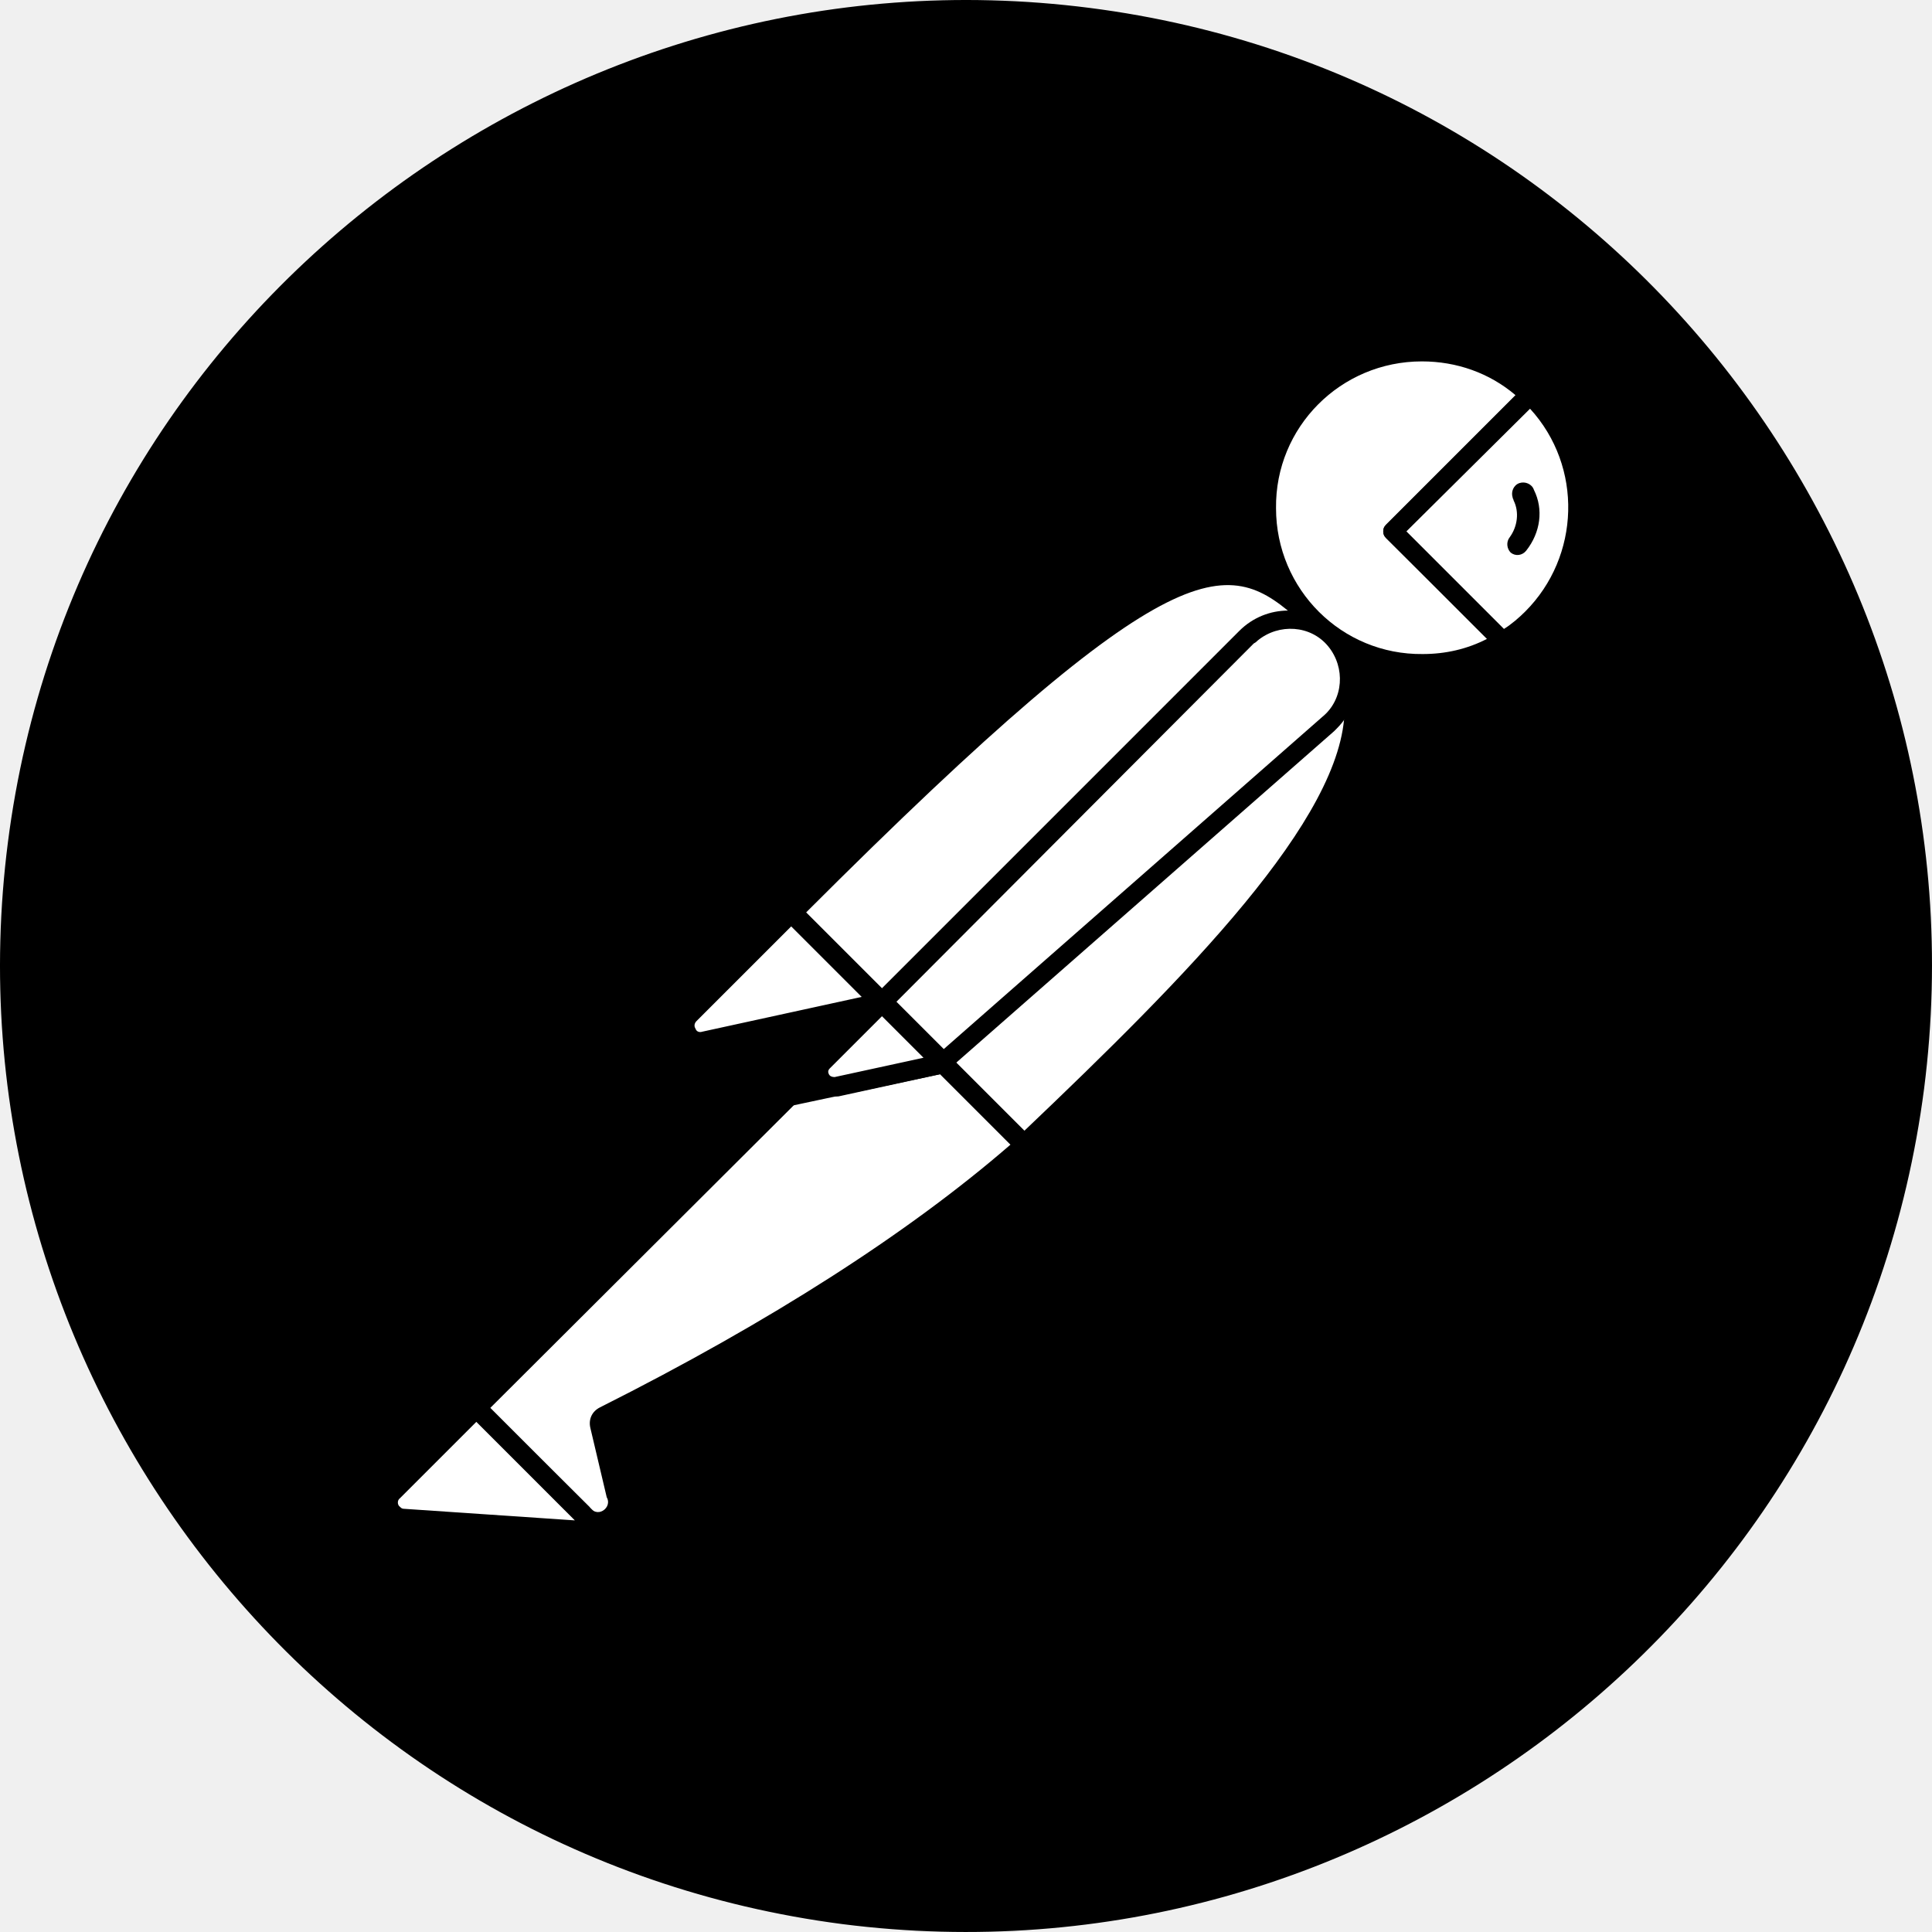
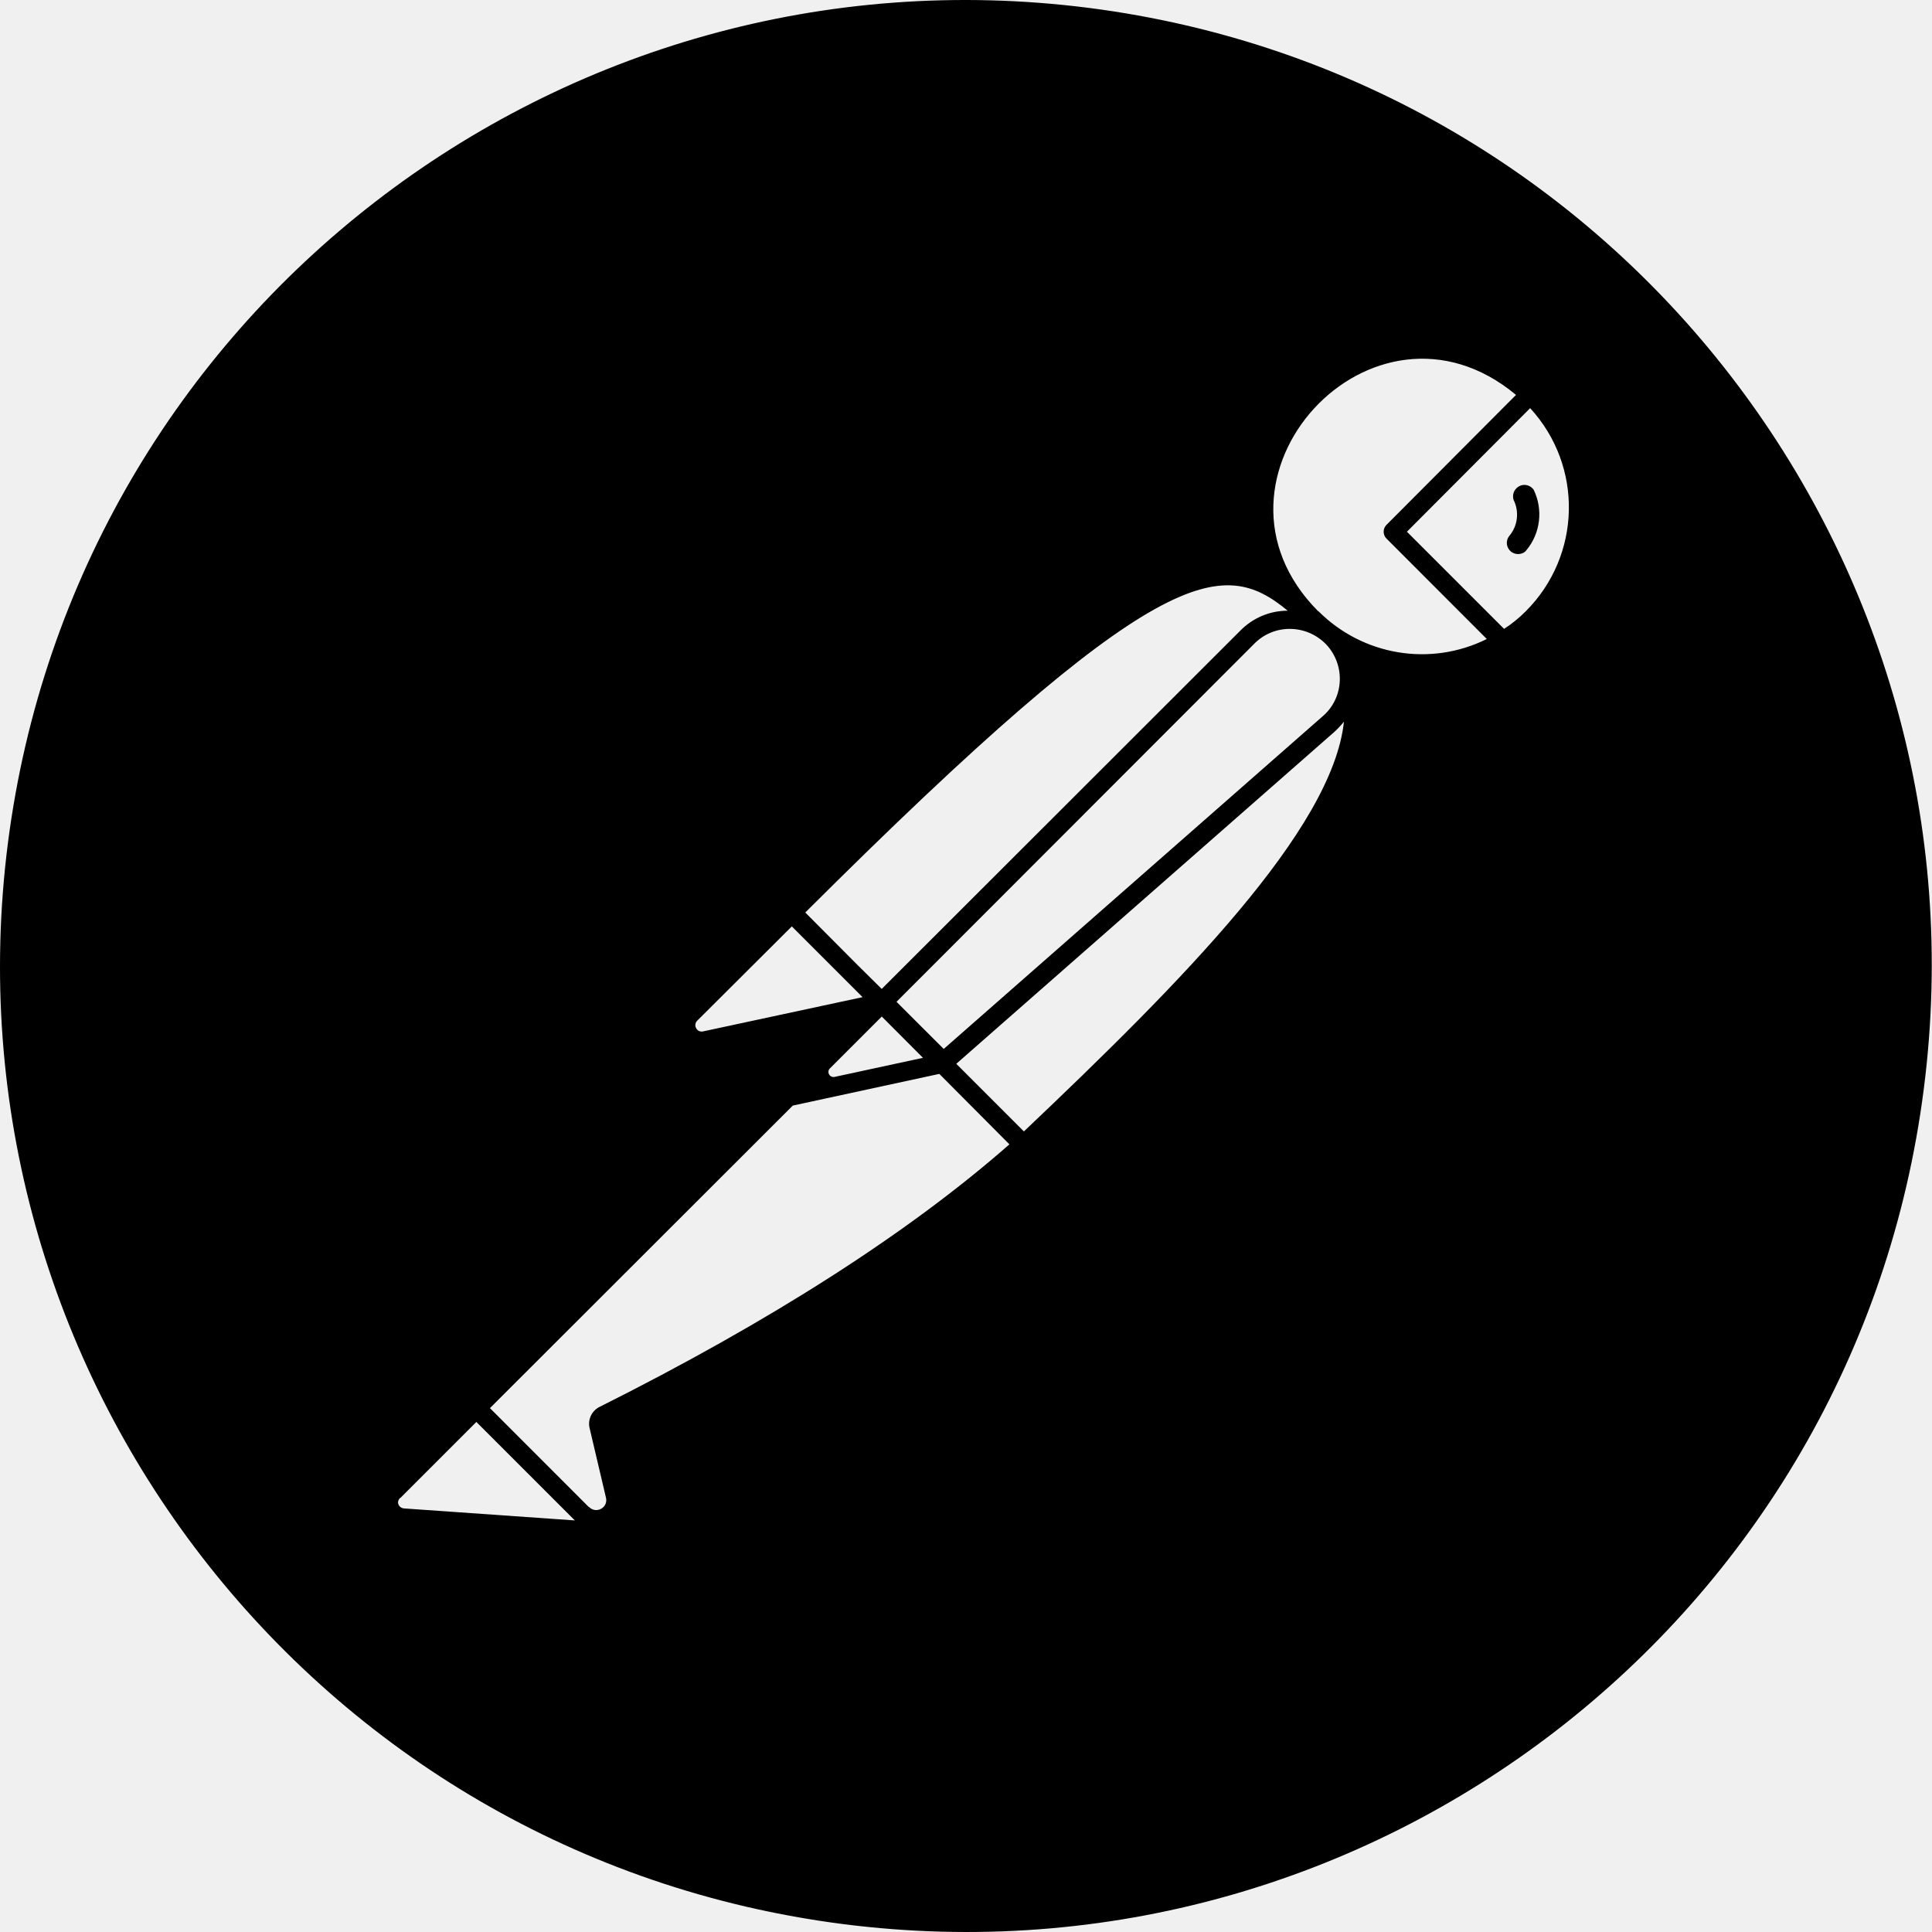
- <svg xmlns="http://www.w3.org/2000/svg" viewBox="0 0 256 256" version="1.1" preserveAspectRatio="xMidYMid" fill="#000000">
+ <svg xmlns="http://www.w3.org/2000/svg" fill="#000000" width="200px" height="200px" viewBox="0 0 32 32">
  <g id="SVGRepo_bgCarrier" stroke-width="0" />
  <g id="SVGRepo_tracerCarrier" stroke-linecap="round" stroke-linejoin="round" />
  <g id="SVGRepo_iconCarrier">
-     <g>
-       <path d="M254.953,144.253 C263.912,74.122 214.384,10.005 144.381,1.047 C74.378,-7.912 10.005,41.616 1.047,111.619 C-7.912,181.622 41.616,245.867 111.619,254.953 C181.75,263.912 245.867,214.384 254.953,144.253 Z" fill="#000000"> </path>
-       <g transform="translate(50.18122, 45.19892)">
-         <path d="M124.018,36.985 L70.012,90.992 L54.783,75.762 C107.893,22.652 113.14,27.259 124.018,36.985 L124.018,36.985 Z" fill="#FFFFFF"> </path>
-         <path d="M70.012,92.271 C69.628,92.271 69.372,92.143 69.116,91.887 L53.759,76.658 C53.247,76.146 53.247,75.378 53.759,74.867 C107.765,20.86 113.396,25.979 124.786,36.217 C125.042,36.473 125.17,36.729 125.17,37.113 C125.17,37.497 125.042,37.753 124.786,38.009 L70.78,91.887 C70.652,92.143 70.268,92.271 70.012,92.271 Z M56.575,75.762 L70.012,89.2 L122.099,37.113 C112.629,28.667 106.23,26.107 56.575,75.762 L56.575,75.762 Z" fill="#000000"> </path>
-         <path d="M85.497,106.477 L70.78,91.759 L124.786,37.753 C139.248,52.343 117.62,76.018 85.497,106.477 Z" fill="#FFFFFF"> </path>
-         <path d="M85.497,107.757 C85.113,107.757 84.858,107.629 84.602,107.373 L69.884,92.655 C69.628,92.399 69.628,92.143 69.628,91.759 C69.628,91.376 69.756,91.12 70.012,90.864 L124.018,36.857 C124.53,36.345 125.298,36.345 125.81,36.857 C129.138,39.929 130.929,44.28 130.801,48.759 C130.545,62.965 114.42,81.009 86.521,107.373 C86.137,107.629 85.753,107.757 85.497,107.757 L85.497,107.757 Z M72.572,91.759 C80.762,100.078 84.218,103.405 85.497,104.685 C106.998,84.209 127.858,63.221 127.986,48.759 C128.114,45.432 126.834,42.104 124.658,39.545 L72.572,91.759 Z" fill="#000000"> </path>
-         <path d="M55.039,76.146 L65.917,87.024 C66.173,87.28 66.173,87.536 65.917,87.792 C65.789,87.92 65.789,87.92 65.661,87.92 L43.137,92.783 C41.985,92.911 40.961,92.143 40.705,90.992 C40.577,90.352 40.833,89.712 41.217,89.328 L54.271,76.274 C54.527,76.018 54.911,75.89 55.039,76.146 Z" fill="#FFFFFF"> </path>
-         <path d="M42.753,94.063 C40.833,94.063 39.426,92.527 39.426,90.608 C39.426,89.712 39.81,88.816 40.45,88.176 L53.503,75.122 C54.271,74.483 55.295,74.483 56.063,75.122 L66.941,86 C67.709,86.64 67.709,87.792 66.941,88.56 C66.685,88.816 66.429,88.944 66.045,89.072 L43.521,93.935 C43.265,93.935 43.009,94.063 42.753,94.063 L42.753,94.063 Z M54.655,77.554 L42.113,90.096 C41.857,90.352 41.729,90.736 41.985,91.12 C42.113,91.504 42.497,91.631 42.881,91.504 L63.997,86.896 L54.655,77.554 Z" fill="#000000"> </path>
-         <path d="M152.557,7.039 C144.367,-0.896 131.185,-0.64 123.251,7.679 C115.316,15.997 115.572,29.051 123.89,36.985 C130.673,43.512 140.911,44.664 148.974,39.801 L134.385,25.211 L152.557,7.039 Z" fill="#FFFFFF"> </path>
-         <path d="M138.224,44.024 C126.066,44.024 116.212,34.17 116.212,22.012 C116.212,9.854 126.066,-1.81866161e-14 138.224,-1.81866161e-14 C143.855,-1.81866161e-14 149.358,2.176 153.453,6.143 C153.709,6.399 153.837,6.655 153.837,7.039 C153.837,7.423 153.709,7.679 153.453,7.935 L136.176,25.211 L149.742,38.777 C150.254,39.289 150.254,40.057 149.742,40.569 C149.614,40.697 149.614,40.697 149.486,40.825 C146.158,42.872 142.191,44.024 138.224,44.024 Z M138.224,2.688 C127.474,2.688 118.771,11.39 118.899,22.14 C118.899,32.89 127.602,41.593 138.352,41.465 C141.295,41.465 144.239,40.825 146.926,39.417 L133.489,26.107 C133.233,25.851 133.105,25.595 133.105,25.211 C133.105,24.828 133.233,24.572 133.489,24.316 L150.638,7.167 C147.182,4.223 142.831,2.688 138.224,2.688 L138.224,2.688 Z" fill="#000000"> </path>
-         <path d="M152.941,7.423 L152.685,7.167 L134.385,25.211 L148.846,39.673 C150.254,38.777 151.661,37.753 152.813,36.601 C161.004,28.539 161.004,15.485 152.941,7.423 L152.941,7.423 Z" fill="#FFFFFF"> </path>
-         <path d="M148.974,41.081 C148.59,41.081 148.334,40.953 148.078,40.697 L133.489,26.107 C133.233,25.851 133.105,25.595 133.105,25.211 C133.105,24.828 133.233,24.572 133.489,24.316 L151.661,6.143 C152.173,5.631 152.941,5.631 153.453,6.143 L153.837,6.399 C162.412,14.973 162.412,28.795 153.965,37.497 C152.685,38.777 151.278,39.929 149.742,40.825 C149.358,40.953 149.102,41.081 148.974,41.081 L148.974,41.081 Z M136.176,25.211 L149.102,38.137 C150.126,37.497 151.15,36.601 151.917,35.834 C159.212,28.539 159.596,16.637 152.557,8.958 L136.176,25.211 Z" fill="#000000"> </path>
-         <path d="M126.194,39.289 C123.123,36.217 118.132,36.217 115.06,39.289 L66.813,87.536 L74.875,95.599 L125.938,50.807 C129.266,47.991 129.521,43 126.706,39.673 C126.45,39.545 126.322,39.417 126.194,39.289 L126.194,39.289 Z" fill="#FFFFFF"> </path>
-         <path d="M74.747,96.879 C74.363,96.879 74.107,96.751 73.851,96.495 L65.789,88.432 C65.277,87.92 65.277,87.152 65.789,86.64 L114.036,38.393 C117.62,34.81 123.379,34.81 126.962,38.393 C130.545,41.976 130.545,47.735 126.962,51.319 C126.834,51.447 126.706,51.575 126.578,51.703 L75.515,96.495 C75.387,96.751 75.131,96.879 74.747,96.879 L74.747,96.879 Z M68.604,87.536 L74.875,93.807 L125.042,49.783 C127.858,47.479 128.114,43.256 125.81,40.441 C123.507,37.625 119.283,37.369 116.468,39.673 C116.34,39.801 116.212,39.929 115.956,40.057 L68.604,87.536 Z" fill="#000000"> </path>
-         <path d="M29.827,142.438 C29.316,142.694 29.06,143.206 29.188,143.718 L31.363,152.932 C31.875,154.212 31.107,155.748 29.699,156.132 C28.676,156.516 27.524,156.132 26.884,155.364 L12.806,141.415 L58.75,95.471 L74.619,95.727 L85.369,106.477 C82.81,108.652 67.325,123.626 29.827,142.438 L29.827,142.438 Z" fill="#FFFFFF"> </path>
-         <path d="M28.804,157.412 C27.78,157.412 26.756,157.028 26.116,156.26 L12.167,142.31 C11.911,142.054 11.783,141.798 11.783,141.415 C11.783,141.031 11.911,140.775 12.167,140.519 L58.11,94.575 C58.366,94.319 58.75,94.191 59.006,94.191 L74.875,94.447 C75.259,94.447 75.515,94.575 75.771,94.831 L86.521,105.581 C86.777,105.837 86.905,106.221 86.905,106.605 C86.905,106.989 86.777,107.245 86.393,107.501 L85.497,108.268 C71.932,120.17 53.503,132.072 30.595,143.462 L32.771,152.549 C33.155,154.212 32.387,156.004 30.851,156.9 C30.083,157.284 29.443,157.412 28.804,157.412 Z M14.726,141.415 L27.908,154.468 C28.292,155.108 29.06,155.364 29.699,154.98 C30.339,154.596 30.595,153.828 30.211,153.188 L28.036,143.974 C27.78,142.822 28.292,141.798 29.316,141.287 C51.967,129.897 70.268,118.123 83.706,106.477 L74.235,97.007 L59.518,96.751 L14.726,141.415 Z" fill="#000000"> </path>
-         <path d="M1.928,152.421 L12.934,141.415 L29.316,157.796 L3.208,156.004 C2.056,155.876 1.289,154.852 1.417,153.7 C1.417,153.188 1.545,152.676 1.928,152.421 L1.928,152.421 Z" fill="#FFFFFF"> </path>
-         <path d="M29.316,158.947 L3.08,157.156 C1.161,157.028 -0.119,155.364 0.009,153.444 C0.137,152.676 0.393,151.909 1.033,151.397 L12.039,140.391 C12.551,139.879 13.318,139.879 13.83,140.391 L30.211,156.772 C30.595,157.156 30.723,157.668 30.467,158.179 C30.211,158.691 29.827,158.947 29.316,158.947 L29.316,158.947 Z M12.934,143.206 L2.824,153.316 C2.44,153.572 2.44,154.212 2.824,154.468 C2.952,154.596 3.08,154.724 3.336,154.724 L25.988,156.26 L12.934,143.206 Z" fill="#000000"> </path>
-         <path d="M54.271,101.358 C53.503,101.358 52.991,100.718 52.991,100.078 C52.991,99.694 53.119,99.438 53.375,99.182 L65.789,86.768 C66.301,86.256 67.069,86.256 67.581,86.768 L75.643,94.831 C76.027,95.215 76.155,95.599 76.027,96.111 C75.899,96.495 75.515,96.879 75.003,97.007 L54.527,101.358 C54.399,101.358 54.271,101.358 54.271,101.358 L54.271,101.358 Z M66.685,89.456 L58.238,97.902 L72.06,94.959 L66.685,89.456 Z" fill="#000000"> </path>
-         <path d="M74.619,95.727 L60.542,98.798 C59.518,99.054 58.494,98.414 58.238,97.39 C58.11,96.751 58.238,96.111 58.75,95.599 L66.557,87.792 L74.619,95.727 Z" fill="#FFFFFF"> </path>
-         <path d="M60.286,100.078 C58.494,100.078 57.087,98.67 57.087,96.879 C57.087,95.983 57.47,95.215 57.982,94.575 L65.789,86.768 C66.301,86.256 67.069,86.256 67.581,86.768 L75.643,94.831 C76.027,95.215 76.155,95.599 76.027,96.111 C75.899,96.495 75.515,96.879 75.003,97.007 L60.926,100.078 C60.67,100.078 60.414,100.078 60.286,100.078 L60.286,100.078 Z M66.685,89.456 L59.774,96.367 C59.518,96.623 59.518,96.879 59.646,97.134 C59.774,97.39 60.03,97.518 60.414,97.518 L72.188,94.959 L66.685,89.456 Z" fill="#000000"> </path>
-         <path d="M153.069,19.708 C152.813,18.941 151.917,18.557 151.15,18.813 C150.382,19.069 149.998,19.964 150.254,20.732 C150.254,20.86 150.382,20.988 150.382,21.116 C151.15,22.652 150.894,24.572 149.87,25.979 C149.358,26.619 149.486,27.515 149.998,28.027 C150.638,28.539 151.533,28.411 152.045,27.771 C153.965,25.339 154.349,22.268 153.069,19.708 L153.069,19.708 Z" fill="#000000"> </path>
-       </g>
-     </g>
+     <path d="M18.036 0.131c-8.765-1.12-16.781 5.067-17.905 13.833-1.12 8.765 5.067 16.781 13.833 17.905 8.765 1.12 16.781-5.067 17.9-13.833 1.125-8.765-5.061-16.781-13.828-17.905zM21.328 10.115c-0.297 0-0.579 0.12-0.787 0.333l-5.937 5.932-0.411-0.407-0.855-0.859c5.849-5.833 6.907-5.891 7.989-5zM14.849 16.593l5.916-5.921c0.328-0.344 0.875-0.339 1.204 0.005 0.323 0.349 0.291 0.896-0.073 1.197l-6.265 5.5zM15.287 17.521l-1.469 0.317c-0.031 0.005-0.072-0.011-0.088-0.047-0.016-0.032-0.011-0.068 0.016-0.095l0.859-0.859zM11.547 16.907l1.568-1.563 1.172 1.172-2.641 0.567c-0.047 0.011-0.093-0.009-0.115-0.052-0.025-0.041-0.015-0.093 0.016-0.124zM6.688 24.984c-0.057-0.005-0.1-0.057-0.095-0.109 0.005-0.025 0.016-0.047 0.032-0.063h0.005l1.26-1.26 1.631 1.631zM9.921 23.307c-0.124 0.068-0.187 0.209-0.156 0.344l0.271 1.152c0.043 0.167-0.161 0.28-0.281 0.156h-0.005l-1.635-1.636 5.016-5.011 2.427-0.525 1.161 1.167c-1.672 1.468-3.959 2.932-6.797 4.353zM16.959 18.74l-1.12-1.12 6.265-5.5c0.057-0.052 0.109-0.109 0.156-0.167-0.192 1.792-2.703 4.323-5.301 6.787zM21.839 10.125h-0.005c-2.183-2.193 0.901-5.563 3.276-3.584l-2.145 2.152c-0.063 0.061-0.063 0.167 0 0.228l1.661 1.663c-0.932 0.463-2.052 0.276-2.787-0.459zM25.271 10.125c-0.109 0.109-0.229 0.208-0.359 0.291l-1.609-1.609 2.041-2.047c0.885 0.964 0.849 2.443-0.073 3.365zM25.14 8.068c-0.067 0.047-0.093 0.129-0.072 0.208 0.099 0.197 0.072 0.432-0.068 0.599-0.068 0.084-0.052 0.199 0.031 0.265 0.032 0.021 0.068 0.037 0.109 0.037 0.057 0 0.111-0.021 0.141-0.063 0.235-0.281 0.281-0.677 0.12-1.005-0.063-0.083-0.177-0.104-0.261-0.041z" />
  </g>
</svg>
